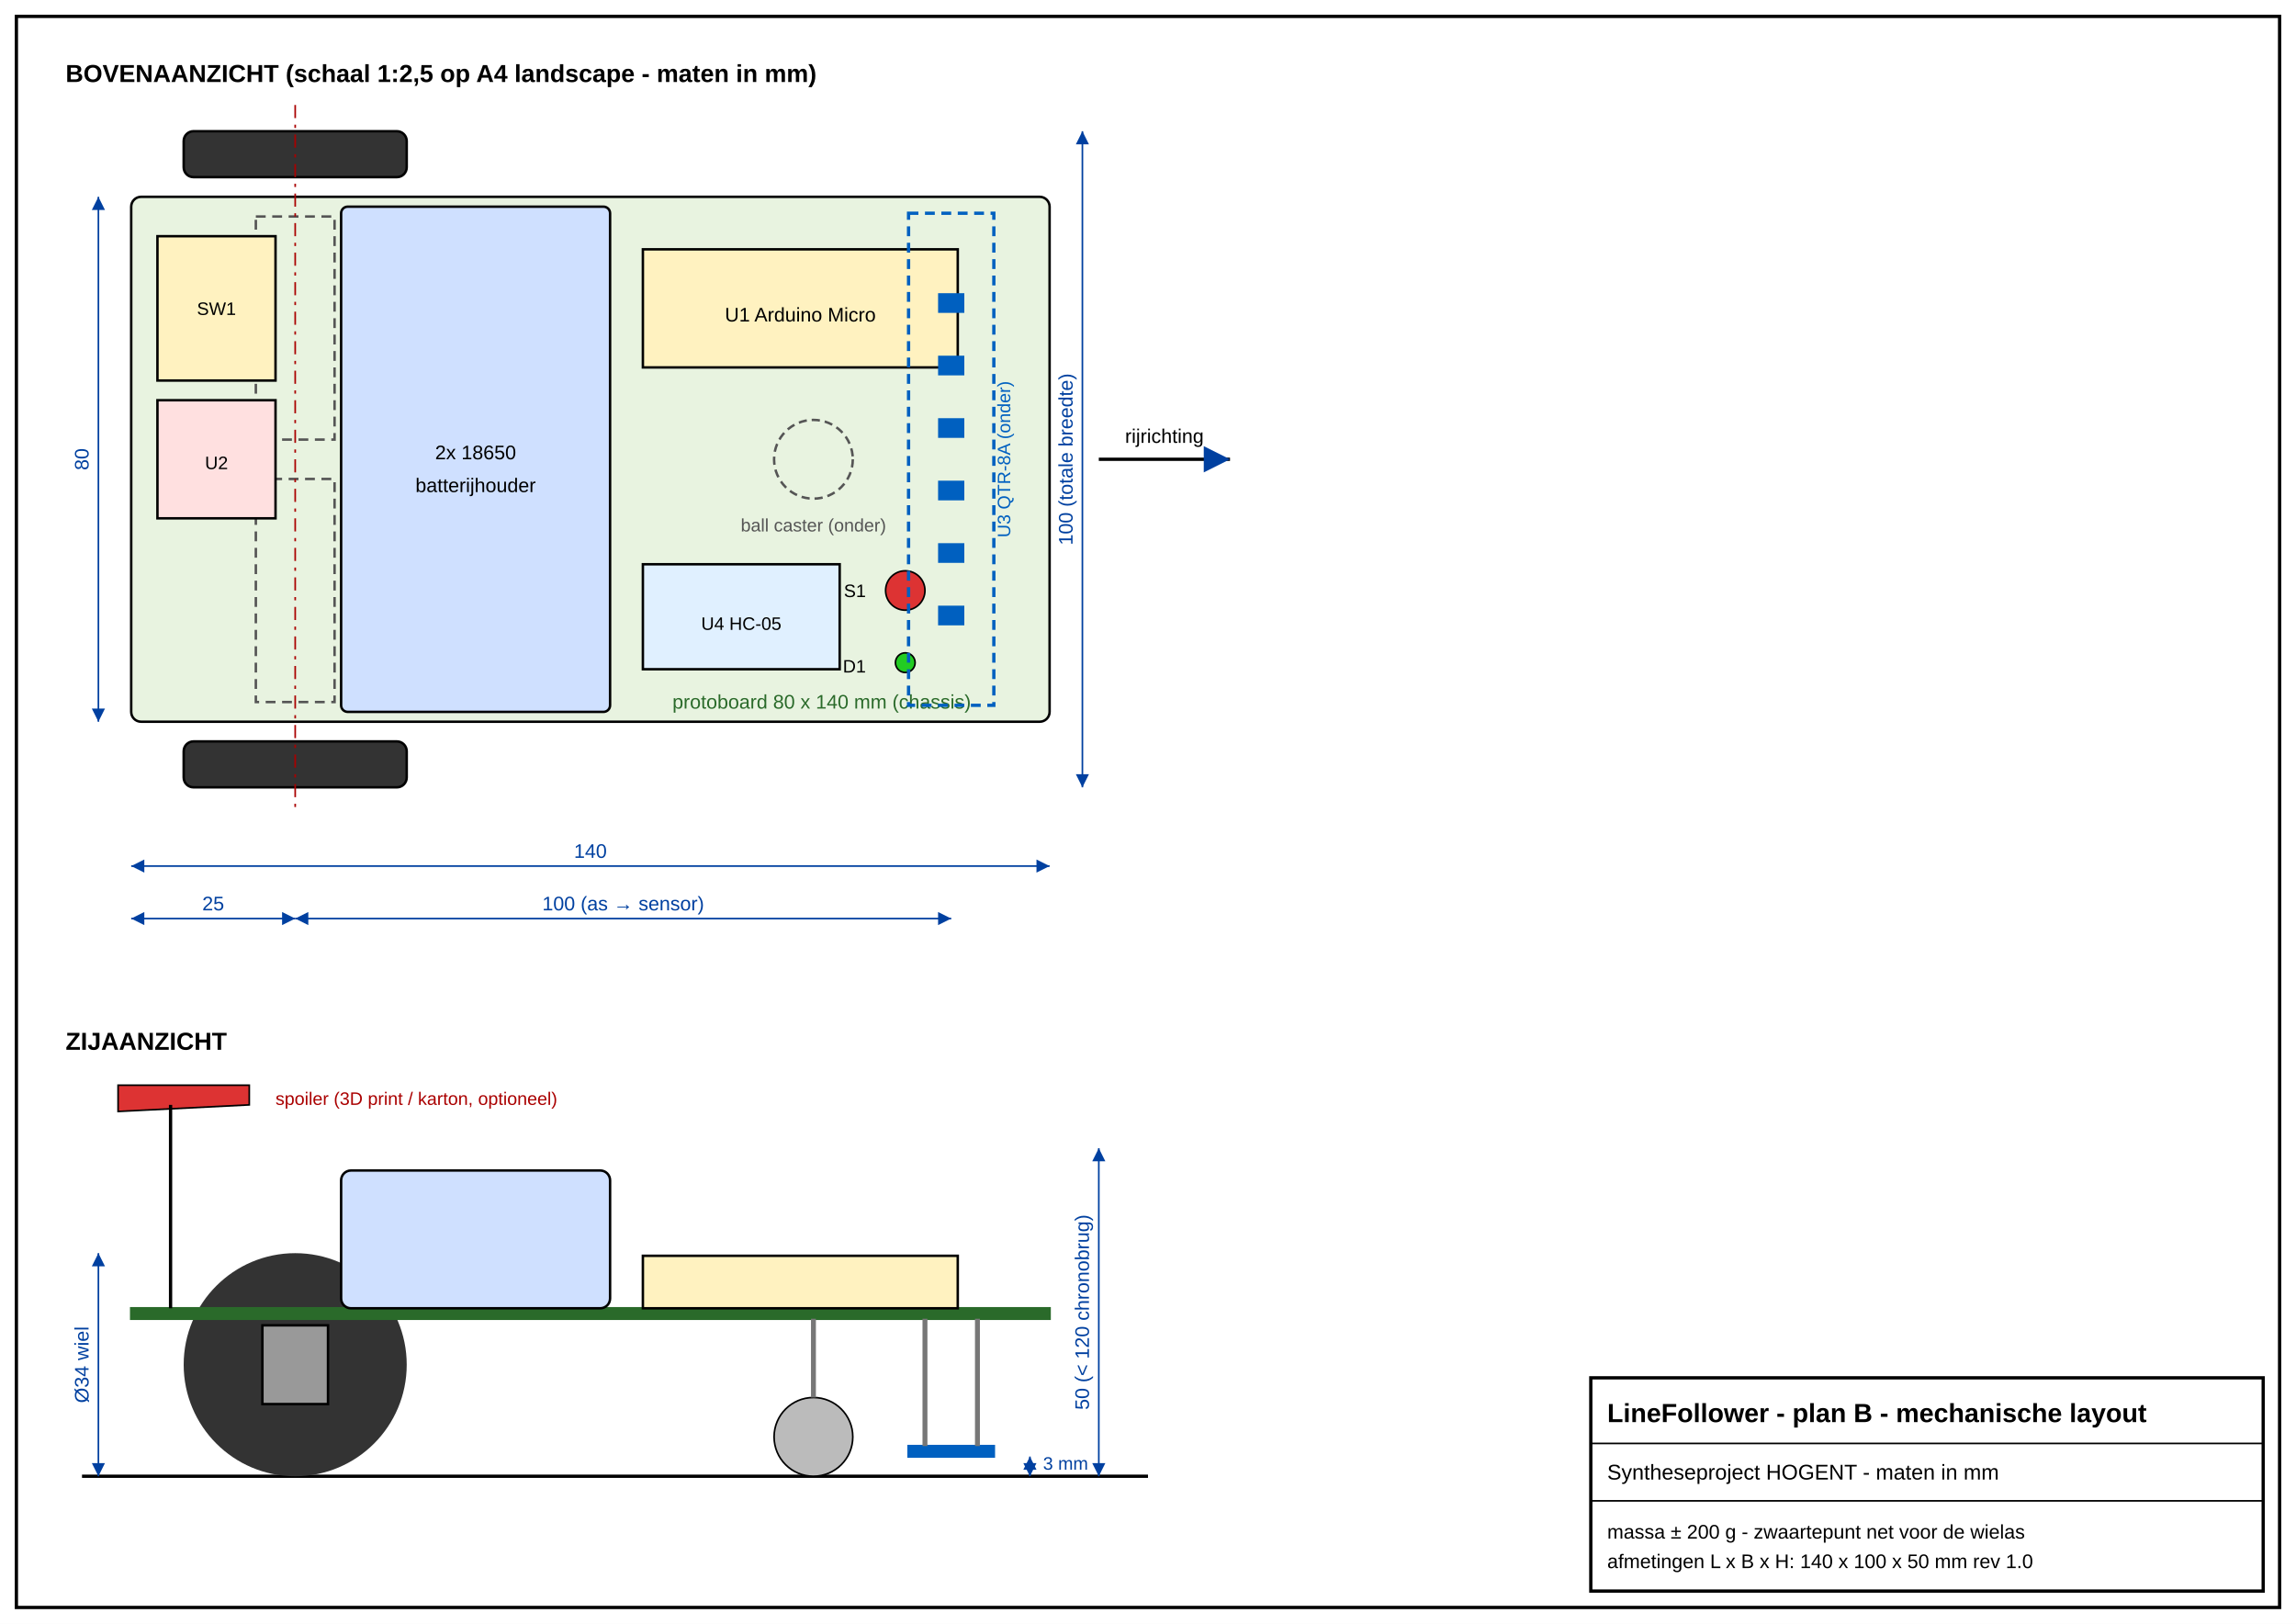
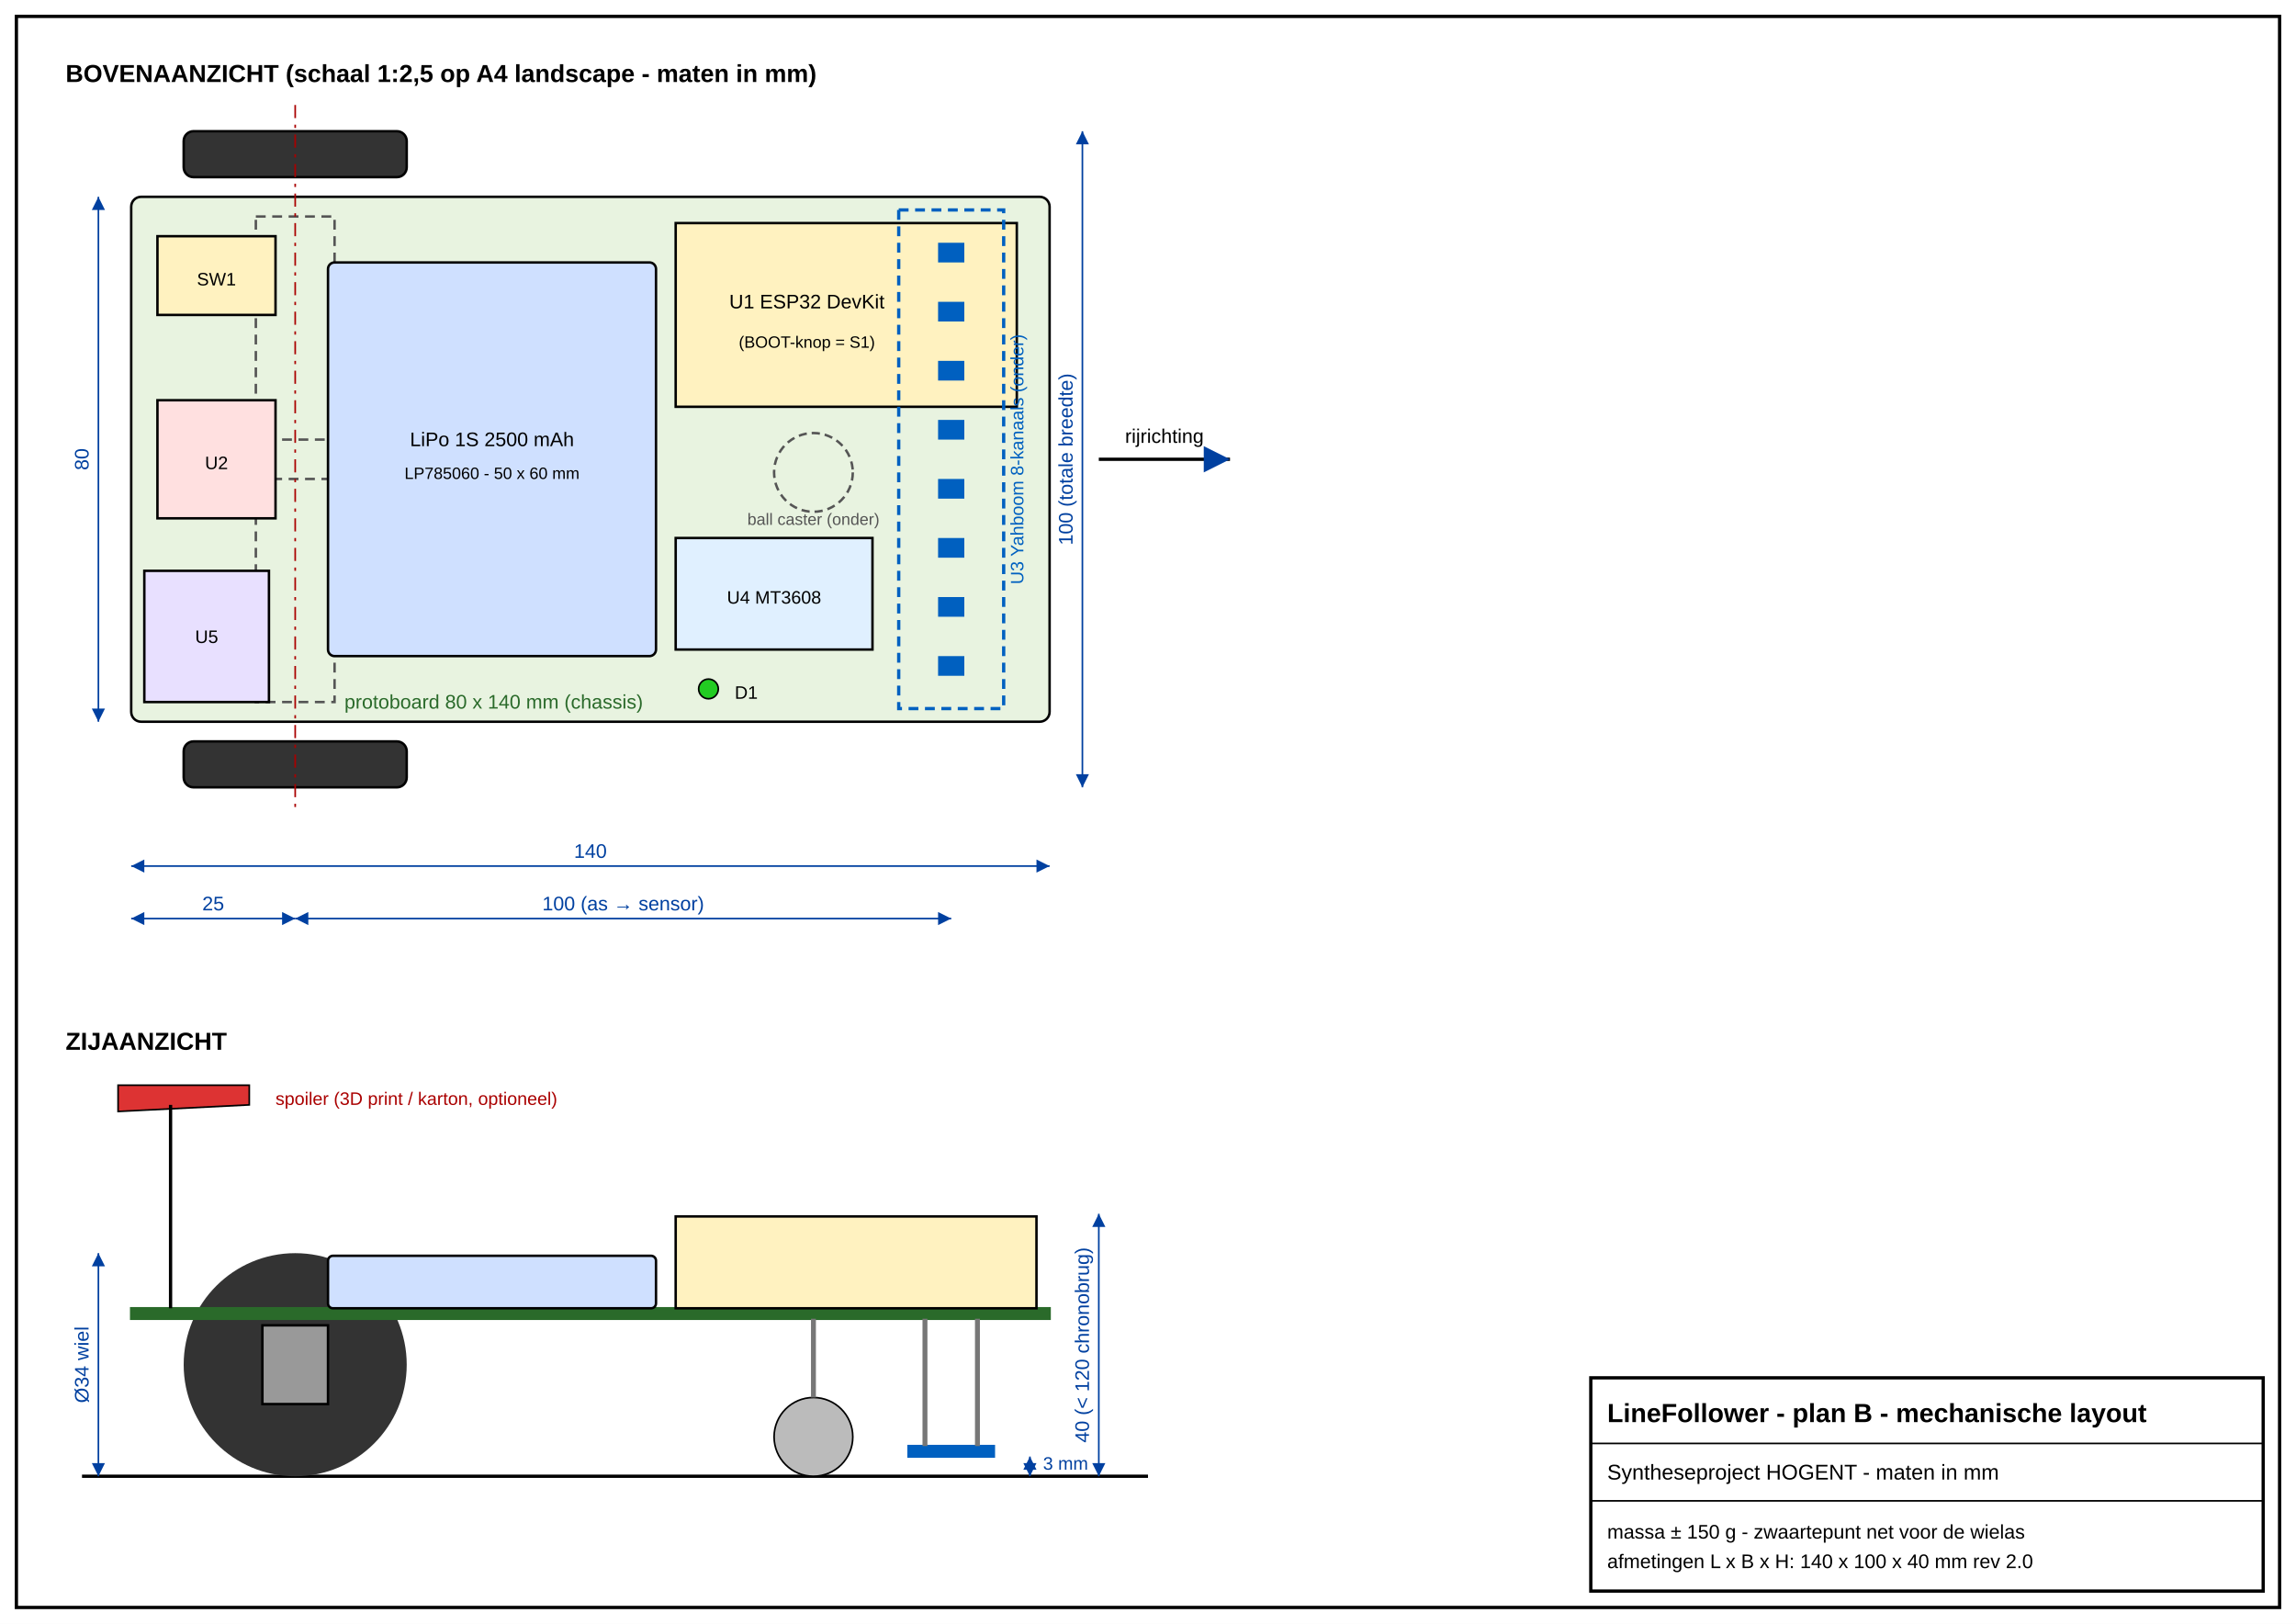
<svg xmlns="http://www.w3.org/2000/svg" width="1400" height="990" viewBox="0 0 1400 990">
  <rect x="0" y="0" width="1400" height="990" fill="#fff" />
  <rect x="10" y="10" width="1380" height="970" fill="none" stroke="#000" stroke-width="2" />
  <defs>
    <marker id="a" viewBox="0 0 10 10" refX="10" refY="5" markerWidth="8" markerHeight="8" orient="auto-start-reverse">
      <path d="M0,0 L10,5 L0,10 z" fill="#0040a0" />
    </marker>
  </defs>
  <text x="40" y="50" font-size="15" font-family="Arial" fill="#000" text-anchor="start" font-weight="bold">BOVENAANZICHT (schaal 1:2,5 op A4 landscape - maten in mm)</text>
  <rect x="80" y="120" width="560" height="320" fill="#e8f3e0" stroke="#000" stroke-width="1.5" rx="6" />
-   <text x="410" y="432" font-size="12" font-family="Arial" fill="#2a6a2a" text-anchor="start" font-weight="normal">protoboard 80 x 140 mm (chassis)</text>
+   <text x="210" y="432" font-size="12" font-family="Arial" fill="#2a6a2a" text-anchor="start" font-weight="normal">protoboard 80 x 140 mm (chassis)</text>
  <rect x="112" y="80" width="136" height="28" fill="#333" stroke="#000" stroke-width="1.5" rx="6" />
  <rect x="112" y="452" width="136" height="28" fill="#333" stroke="#000" stroke-width="1.5" rx="6" />
  <rect x="156" y="132" width="48" height="136" fill="none" stroke="#555" stroke-width="1.5" stroke-dasharray="6 4" />
  <rect x="156" y="292" width="48" height="136" fill="none" stroke="#555" stroke-width="1.5" stroke-dasharray="6 4" />
  <text x="212" y="208" font-size="11" font-family="Arial" fill="#555" text-anchor="start" font-weight="normal">M1 (N20)</text>
  <text x="212" y="368" font-size="11" font-family="Arial" fill="#555" text-anchor="start" font-weight="normal">M2 (N20)</text>
  <line x1="180" y1="64" x2="180" y2="496" stroke="#a00" stroke-width="1" stroke-dasharray="8 4 2 4" />
-   <rect x="208" y="126" width="164" height="308" fill="#cfe0ff" stroke="#000" stroke-width="1.5" rx="4" />
-   <text x="290" y="280" font-size="12" font-family="Arial" fill="#000" text-anchor="middle" font-weight="normal">2x 18650</text>
-   <text x="290" y="300" font-size="12" font-family="Arial" fill="#000" text-anchor="middle" font-weight="normal">batterijhouder</text>
+   <rect x="200" y="160" width="200" height="240" fill="#cfe0ff" stroke="#000" stroke-width="1.5" rx="4" />
+   <text x="300" y="272" font-size="12" font-family="Arial" fill="#000" text-anchor="middle" font-weight="normal">LiPo 1S 2500 mAh</text>
+   <text x="300" y="292" font-size="10" font-family="Arial" fill="#000" text-anchor="middle" font-weight="normal">LP785060 - 50 x 60 mm</text>
  <rect x="96" y="244" width="72" height="72" fill="#ffe0e0" stroke="#000" stroke-width="1.5" />
  <text x="132" y="286" font-size="11" font-family="Arial" fill="#000" text-anchor="middle" font-weight="normal">U2</text>
-   <rect x="96" y="144" width="72" height="88" fill="#fff2c0" stroke="#000" stroke-width="1.5" />
-   <text x="132" y="192" font-size="11" font-family="Arial" fill="#000" text-anchor="middle" font-weight="normal">SW1</text>
-   <rect x="392" y="152" width="192" height="72" fill="#fff2c0" stroke="#000" stroke-width="1.5" />
-   <text x="488" y="196" font-size="12" font-family="Arial" fill="#000" text-anchor="middle" font-weight="normal">U1 Arduino Micro</text>
-   <rect x="392" y="344" width="120" height="64" fill="#e0f0ff" stroke="#000" stroke-width="1.5" />
-   <text x="452" y="384" font-size="11" font-family="Arial" fill="#000" text-anchor="middle" font-weight="normal">U4 HC-05</text>
-   <circle cx="552" cy="360" r="12" fill="#d33" stroke="#000" />
-   <text x="528" y="364" font-size="11" font-family="Arial" fill="#000" text-anchor="end" font-weight="normal">S1</text>
-   <circle cx="552" cy="404" r="6" fill="#2c2" stroke="#000" />
-   <text x="528" y="410" font-size="11" font-family="Arial" fill="#000" text-anchor="end" font-weight="normal">D1</text>
-   <circle cx="496" cy="280" r="24" fill="none" stroke="#555" stroke-dasharray="5 3" stroke-width="1.5" />
-   <text x="496" y="324" font-size="11" font-family="Arial" fill="#555" text-anchor="middle" font-weight="normal">ball caster (onder)</text>
-   <rect x="554" y="130" width="52" height="300" fill="none" stroke="#0060c0" stroke-width="2" stroke-dasharray="6 4" />
-   <rect x="572" y="178.75" width="16" height="12" fill="#0060c0" />
-   <rect x="572" y="216.85" width="16" height="12" fill="#0060c0" />
-   <rect x="572" y="254.95" width="16" height="12" fill="#0060c0" />
-   <rect x="572" y="293.05" width="16" height="12" fill="#0060c0" />
-   <rect x="572" y="331.15" width="16" height="12" fill="#0060c0" />
-   <rect x="572" y="369.25" width="16" height="12" fill="#0060c0" />
-   <text x="616" y="280" font-size="11" font-family="Arial" fill="#0060c0" text-anchor="middle" font-weight="normal" transform="rotate(-90 616 280)">U3 QTR-8A (onder)</text>
+   <rect x="96" y="144" width="72" height="48" fill="#fff2c0" stroke="#000" stroke-width="1.5" />
+   <text x="132" y="174" font-size="11" font-family="Arial" fill="#000" text-anchor="middle" font-weight="normal">SW1</text>
+   <rect x="88" y="348" width="76" height="80" fill="#e8e0ff" stroke="#000" stroke-width="1.5" />
+   <text x="126" y="392" font-size="11" font-family="Arial" fill="#000" text-anchor="middle" font-weight="normal">U5</text>
+   <rect x="412" y="136" width="208" height="112" fill="#fff2c0" stroke="#000" stroke-width="1.5" />
+   <text x="492" y="188" font-size="12" font-family="Arial" fill="#000" text-anchor="middle" font-weight="normal">U1 ESP32 DevKit</text>
+   <text x="492" y="212" font-size="10" font-family="Arial" fill="#000" text-anchor="middle" font-weight="normal">(BOOT-knop = S1)</text>
+   <rect x="412" y="328" width="120" height="68" fill="#e0f0ff" stroke="#000" stroke-width="1.5" />
+   <text x="472" y="368" font-size="11" font-family="Arial" fill="#000" text-anchor="middle" font-weight="normal">U4 MT3608</text>
+   <circle cx="432" cy="420" r="6" fill="#2c2" stroke="#000" />
+   <text x="448" y="426" font-size="11" font-family="Arial" fill="#000" text-anchor="start" font-weight="normal">D1</text>
+   <circle cx="496" cy="288" r="24" fill="none" stroke="#555" stroke-dasharray="5 3" stroke-width="1.5" />
+   <text x="496" y="320" font-size="10" font-family="Arial" fill="#555" text-anchor="middle" font-weight="normal">ball caster (onder)</text>
+   <rect x="548" y="128" width="64" height="304" fill="none" stroke="#0060c0" stroke-width="2" stroke-dasharray="6 4" />
+   <rect x="572" y="148" width="16" height="12" fill="#0060c0" />
+   <rect x="572" y="184" width="16" height="12" fill="#0060c0" />
+   <rect x="572" y="220" width="16" height="12" fill="#0060c0" />
+   <rect x="572" y="256" width="16" height="12" fill="#0060c0" />
+   <rect x="572" y="292" width="16" height="12" fill="#0060c0" />
+   <rect x="572" y="328" width="16" height="12" fill="#0060c0" />
+   <rect x="572" y="364" width="16" height="12" fill="#0060c0" />
+   <rect x="572" y="400" width="16" height="12" fill="#0060c0" />
+   <text x="624" y="280" font-size="11" font-family="Arial" fill="#0060c0" text-anchor="middle" font-weight="normal" transform="rotate(-90 624 280)">U3 Yahboom 8-kanaals (onder)</text>
  <line x1="670" y1="280" x2="750" y2="280" stroke="#000" stroke-width="2" marker-end="url(#a)" />
  <text x="710" y="270" font-size="12" font-family="Arial" fill="#000" text-anchor="middle" font-weight="normal">rijrichting</text>
  <line x1="80" y1="528" x2="640" y2="528" stroke="#0040a0" stroke-width="1" marker-start="url(#a)" marker-end="url(#a)" />
  <text x="360" y="523" font-size="12" font-family="Arial" fill="#0040a0" text-anchor="middle" font-weight="normal">140</text>
  <line x1="180" y1="560" x2="580" y2="560" stroke="#0040a0" stroke-width="1" marker-start="url(#a)" marker-end="url(#a)" />
  <text x="380" y="555" font-size="12" font-family="Arial" fill="#0040a0" text-anchor="middle" font-weight="normal">100 (as → sensor)</text>
  <line x1="80" y1="560" x2="180" y2="560" stroke="#0040a0" stroke-width="1" marker-start="url(#a)" marker-end="url(#a)" />
  <text x="130" y="555" font-size="12" font-family="Arial" fill="#0040a0" text-anchor="middle" font-weight="normal">25</text>
  <line x1="60" y1="120" x2="60" y2="440" stroke="#0040a0" stroke-width="1" marker-start="url(#a)" marker-end="url(#a)" />
  <text x="54" y="280" font-size="12" font-family="Arial" fill="#0040a0" text-anchor="middle" font-weight="normal" transform="rotate(-90 54 280)">80</text>
  <line x1="660" y1="80" x2="660" y2="480" stroke="#0040a0" stroke-width="1" marker-start="url(#a)" marker-end="url(#a)" />
  <text x="654" y="280" font-size="12" font-family="Arial" fill="#0040a0" text-anchor="middle" font-weight="normal" transform="rotate(-90 654 280)">100 (totale breedte)</text>
  <text x="40" y="640" font-size="15" font-family="Arial" fill="#000" text-anchor="start" font-weight="bold">ZIJAANZICHT</text>
  <line x1="50" y1="900" x2="700" y2="900" stroke="#000" stroke-width="2" />
  <circle cx="180" cy="832" r="68" fill="#333" />
  <rect x="160" y="808" width="40" height="48" fill="#999" stroke="#000" stroke-width="1.5" />
  <rect x="80" y="797.6" width="560" height="6.4" fill="#2a6a2a" stroke="#2a6a2a" stroke-width="1.5" />
-   <rect x="208" y="713.6" width="164" height="84" fill="#cfe0ff" stroke="#000" stroke-width="1.5" rx="6" />
-   <rect x="392" y="765.6" width="192" height="32" fill="#fff2c0" stroke="#000" stroke-width="1.5" />
+   <rect x="200" y="765.6" width="200" height="32" fill="#cfe0ff" stroke="#000" stroke-width="1.5" rx="3" />
+   <rect x="412" y="741.6" width="220" height="56" fill="#fff2c0" stroke="#000" stroke-width="1.5" />
  <circle cx="496" cy="876" r="24" fill="#bbb" stroke="#000" />
  <line x1="496" y1="852" x2="496" y2="804" stroke="#777" stroke-width="3" />
  <rect x="554" y="881.6" width="52" height="6.4" fill="#0060c0" stroke="#0060c0" stroke-width="1.5" />
  <line x1="564" y1="881.6" x2="564" y2="804" stroke="#777" stroke-width="3" />
  <line x1="596" y1="881.6" x2="596" y2="804" stroke="#777" stroke-width="3" />
  <polygon points="72,661.6 152,661.6 152,673.6 72,677.6" fill="#d33" stroke="#000" />
  <line x1="104" y1="673.6" x2="104" y2="797.6" stroke="#000" stroke-width="2" />
  <text x="168" y="673.6" font-size="11" font-family="Arial" fill="#a00" text-anchor="start" font-weight="normal">spoiler (3D print / karton, optioneel)</text>
-   <line x1="670" y1="900" x2="670" y2="700" stroke="#0040a0" stroke-width="1" marker-start="url(#a)" marker-end="url(#a)" />
-   <text x="664" y="800" font-size="12" font-family="Arial" fill="#0040a0" text-anchor="middle" font-weight="normal" transform="rotate(-90 664 800)">50 (&lt; 120 chronobrug)</text>
+   <line x1="670" y1="900" x2="670" y2="740" stroke="#0040a0" stroke-width="1" marker-start="url(#a)" marker-end="url(#a)" />
+   <text x="664" y="820" font-size="12" font-family="Arial" fill="#0040a0" text-anchor="middle" font-weight="normal" transform="rotate(-90 664 820)">40 (&lt; 120 chronobrug)</text>
  <line x1="628" y1="900" x2="628" y2="888" stroke="#0040a0" stroke-width="1" marker-start="url(#a)" marker-end="url(#a)" />
  <text x="622" y="894" font-size="12" font-family="Arial" fill="#0040a0" text-anchor="middle" font-weight="normal" transform="rotate(-90 622 894)" />
  <text x="636" y="896" font-size="11" font-family="Arial" fill="#0040a0" text-anchor="start" font-weight="normal">3 mm</text>
  <line x1="60" y1="900" x2="60" y2="764" stroke="#0040a0" stroke-width="1" marker-start="url(#a)" marker-end="url(#a)" />
  <text x="54" y="832" font-size="12" font-family="Arial" fill="#0040a0" text-anchor="middle" font-weight="normal" transform="rotate(-90 54 832)">Ø34 wiel</text>
  <rect x="970" y="840" width="410" height="130" fill="#fff" stroke="#000" stroke-width="2" />
  <line x1="970" y1="880" x2="1380" y2="880" stroke="#000" stroke-width="1" />
  <line x1="970" y1="915" x2="1380" y2="915" stroke="#000" stroke-width="1" />
  <text x="980" y="867" font-size="16" font-family="Arial" fill="#000" text-anchor="start" font-weight="bold">LineFollower - plan B - mechanische layout</text>
  <text x="980" y="902" font-size="13" font-family="Arial" fill="#000" text-anchor="start" font-weight="normal">Syntheseproject HOGENT - maten in mm</text>
-   <text x="980" y="938" font-size="12" font-family="Arial" fill="#000" text-anchor="start" font-weight="normal">massa ± 200 g - zwaartepunt net voor de wielas</text>
-   <text x="980" y="956" font-size="12" font-family="Arial" fill="#000" text-anchor="start" font-weight="normal">afmetingen L x B x H: 140 x 100 x 50 mm   rev 1.0</text>
+   <text x="980" y="938" font-size="12" font-family="Arial" fill="#000" text-anchor="start" font-weight="normal">massa ± 150 g - zwaartepunt net voor de wielas</text>
+   <text x="980" y="956" font-size="12" font-family="Arial" fill="#000" text-anchor="start" font-weight="normal">afmetingen L x B x H: 140 x 100 x 40 mm   rev 2.0</text>
</svg>
